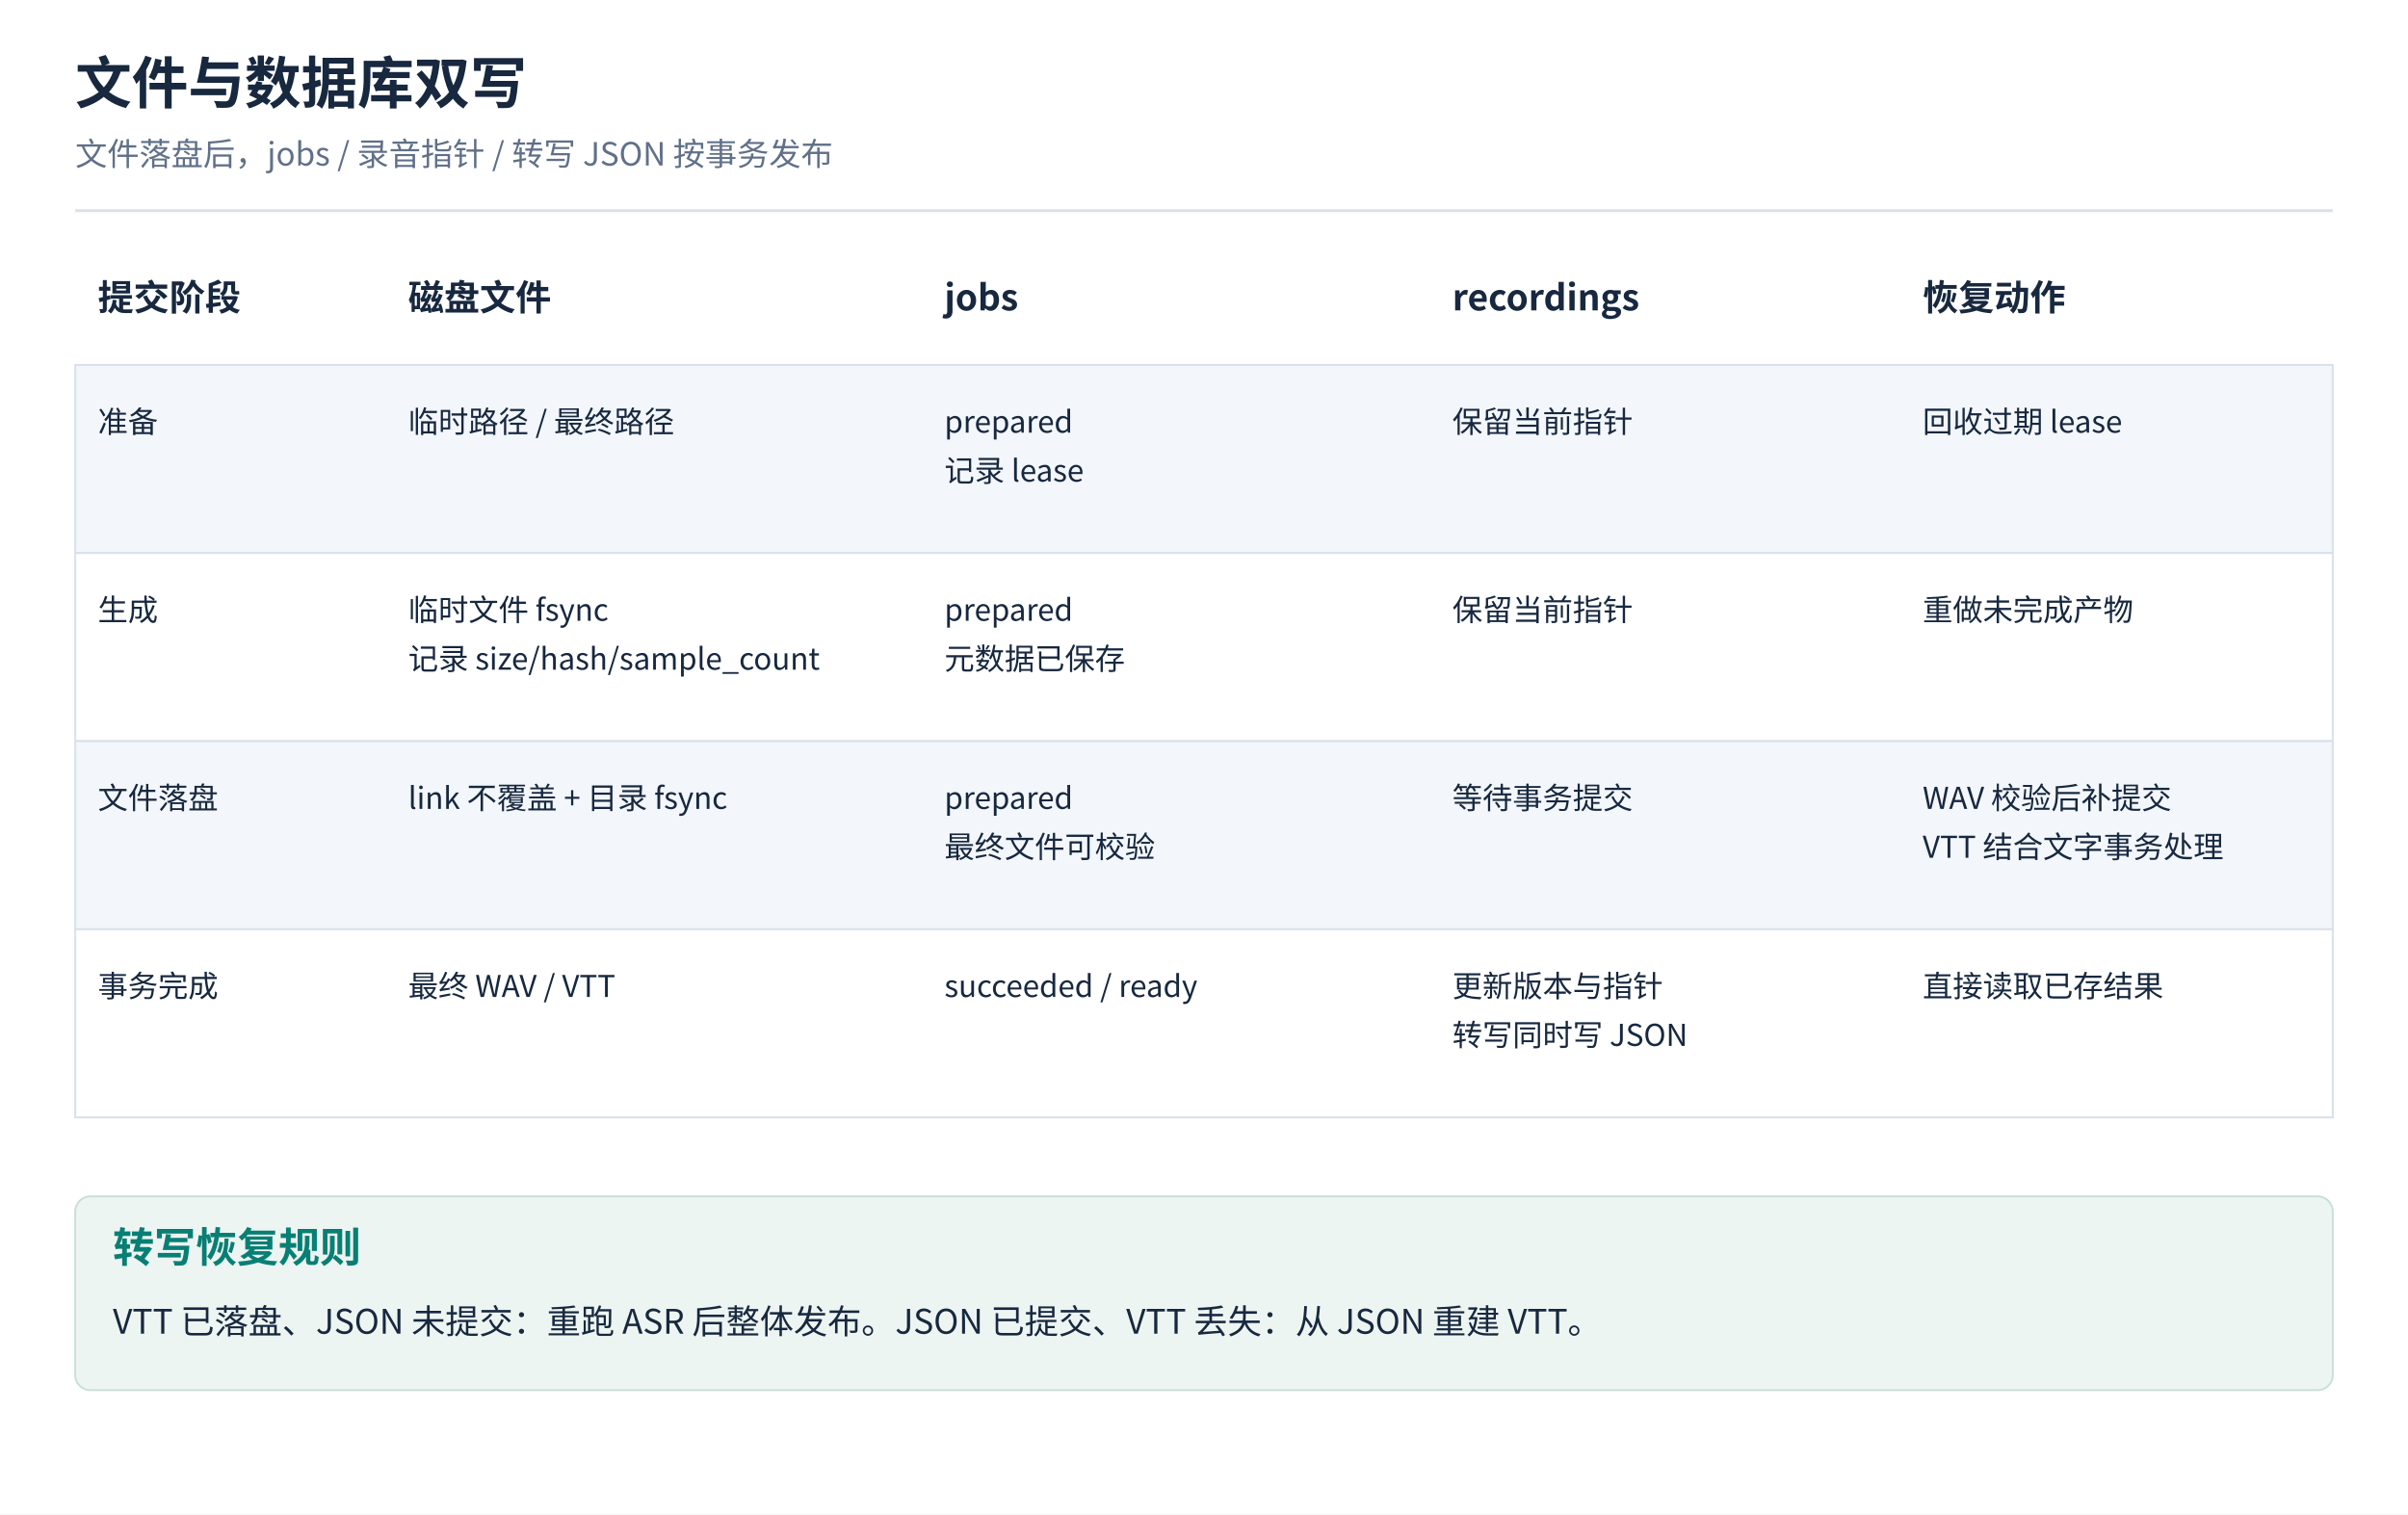
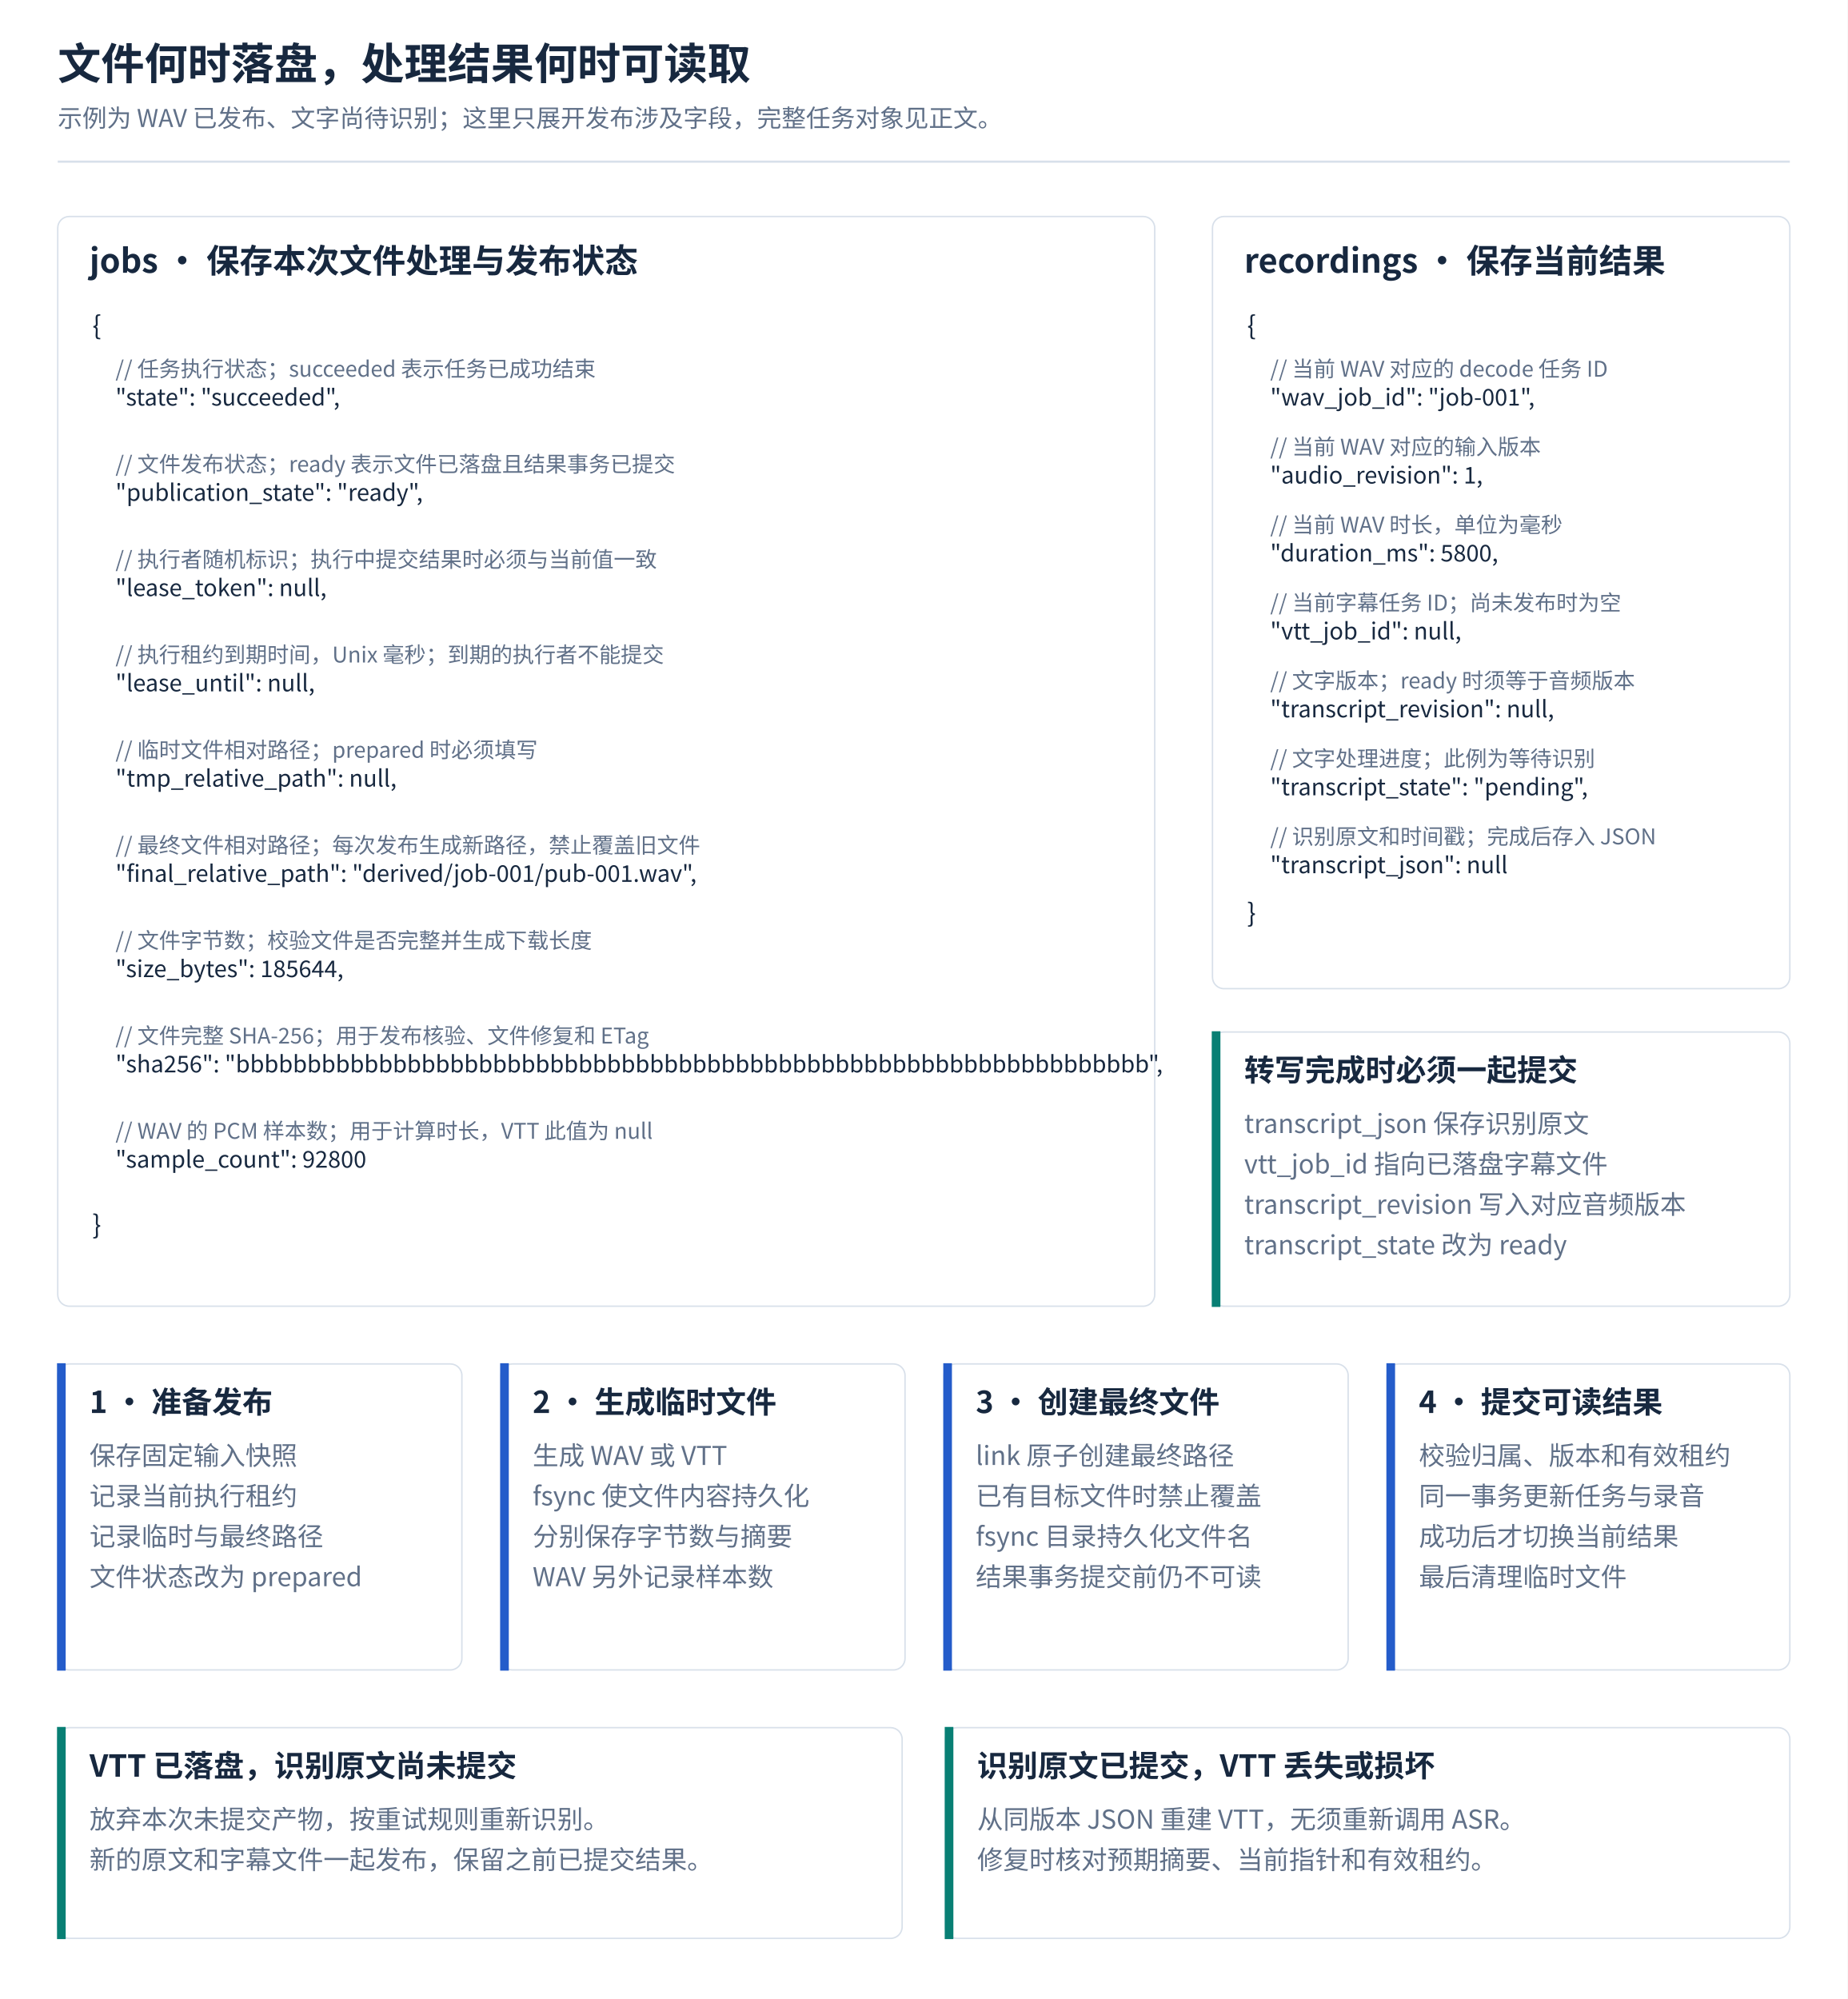
- <svg xmlns="http://www.w3.org/2000/svg" width="1280" height="805" viewBox="0 0 1280 805">
+ <svg xmlns="http://www.w3.org/2000/svg" width="1280" height="1385" viewBox="0 0 1280 1385">
  <rect width="1280" height="100%" fill="white" />
  <g font-family="PingFang SC,Microsoft YaHei,Noto Sans CJK SC,Arial,sans-serif">
-     <text x="40" y="55" font-size="30" font-weight="600" fill="#17283f">文件与数据库双写</text>
-     <text x="40" y="88" font-size="17" font-weight="400" fill="#607088">文件落盘后，jobs / 录音指针 / 转写 JSON 按事务发布</text>
+     <text x="40" y="55" font-size="30" font-weight="600" fill="#17283f">文件何时落盘，处理结果何时可读取</text>
+     <text x="40" y="88" font-size="17" font-weight="400" fill="#607088">示例为 WAV 已发布、文字尚待识别；这里只展开发布涉及字段，完整任务对象见正文。</text>
    <line x1="40" y1="112" x2="1240" y2="112" stroke="#d8e0ea" stroke-width="1.5" />
-     <text x="52" y="165" font-size="19" font-weight="600" fill="#17283f">提交阶段</text>
-     <text x="217" y="165" font-size="19" font-weight="600" fill="#17283f">磁盘文件</text>
-     <text x="502" y="165" font-size="19" font-weight="600" fill="#17283f">jobs</text>
-     <text x="772" y="165" font-size="19" font-weight="600" fill="#17283f">recordings</text>
-     <text x="1022" y="165" font-size="19" font-weight="600" fill="#17283f">恢复动作</text>
-     <rect x="40" y="194" width="1200" height="100" rx="0" fill="#f3f6fa" stroke="#d8e0ea" />
-     <text x="52" y="230" font-size="16" font-weight="400" fill="#17283f">准备</text>
-     <text x="217" y="230" font-size="16" font-weight="400" fill="#17283f">临时路径 / 最终路径</text>
-     <text x="502" y="230" font-size="16" font-weight="400" fill="#17283f">prepared</text>
-     <text x="502" y="256" font-size="16" font-weight="400" fill="#17283f">记录 lease</text>
-     <text x="772" y="230" font-size="16" font-weight="400" fill="#17283f">保留当前指针</text>
-     <text x="1022" y="230" font-size="16" font-weight="400" fill="#17283f">回收过期 lease</text>
-     <rect x="40" y="294" width="1200" height="100" rx="0" fill="white" stroke="#d8e0ea" />
-     <text x="52" y="330" font-size="16" font-weight="400" fill="#17283f">生成</text>
-     <text x="217" y="330" font-size="16" font-weight="400" fill="#17283f">临时文件 fsync</text>
-     <text x="217" y="356" font-size="16" font-weight="400" fill="#17283f">记录 size/hash/sample_count</text>
-     <text x="502" y="330" font-size="16" font-weight="400" fill="#17283f">prepared</text>
-     <text x="502" y="356" font-size="16" font-weight="400" fill="#17283f">元数据已保存</text>
-     <text x="772" y="330" font-size="16" font-weight="400" fill="#17283f">保留当前指针</text>
-     <text x="1022" y="330" font-size="16" font-weight="400" fill="#17283f">重做未完成产物</text>
-     <rect x="40" y="394" width="1200" height="100" rx="0" fill="#f3f6fa" stroke="#d8e0ea" />
-     <text x="52" y="430" font-size="16" font-weight="400" fill="#17283f">文件落盘</text>
-     <text x="217" y="430" font-size="16" font-weight="400" fill="#17283f">link 不覆盖 + 目录 fsync</text>
-     <text x="502" y="430" font-size="16" font-weight="400" fill="#17283f">prepared</text>
-     <text x="502" y="456" font-size="16" font-weight="400" fill="#17283f">最终文件可校验</text>
-     <text x="772" y="430" font-size="16" font-weight="400" fill="#17283f">等待事务提交</text>
-     <text x="1022" y="430" font-size="16" font-weight="400" fill="#17283f">WAV 校验后补提交</text>
-     <text x="1022" y="456" font-size="16" font-weight="400" fill="#17283f">VTT 结合文字事务处理</text>
-     <rect x="40" y="494" width="1200" height="100" rx="0" fill="white" stroke="#d8e0ea" />
-     <text x="52" y="530" font-size="16" font-weight="400" fill="#17283f">事务完成</text>
-     <text x="217" y="530" font-size="16" font-weight="400" fill="#17283f">最终 WAV / VTT</text>
-     <text x="502" y="530" font-size="16" font-weight="400" fill="#17283f">succeeded / ready</text>
-     <text x="772" y="530" font-size="16" font-weight="400" fill="#17283f">更新版本与指针</text>
-     <text x="772" y="556" font-size="16" font-weight="400" fill="#17283f">转写同时写 JSON</text>
-     <text x="1022" y="530" font-size="16" font-weight="400" fill="#17283f">直接读取已存结果</text>
-     <rect x="40" y="636" width="1200" height="103" rx="8" fill="#edf5f2" stroke="#c8dfd8" />
-     <text x="60" y="671" font-size="22" font-weight="600" fill="#087f74">转写恢复规则</text>
-     <text x="60" y="709" font-size="18" font-weight="400" fill="#17283f">VTT 已落盘、JSON 未提交：重跑 ASR 后整体发布。JSON 已提交、VTT 丢失：从 JSON 重建 VTT。</text>
+     <rect x="40" y="150" width="760" height="755" rx="8" fill="white" stroke="#d8e0ea" />
+     <text x="62" y="189" font-size="23" font-weight="600" fill="#17283f">jobs · 保存本次文件处理与发布状态</text>
+     <text x="64" y="232" font-size="18" font-weight="400" fill="#17283f">{</text>
+     <text x="80" y="261" font-size="15" font-weight="400" fill="#607088">// 任务执行状态；succeeded 表示任务已成功结束</text>
+     <text x="80" y="281" font-size="16" font-weight="400" fill="#17283f">"state": "succeeded",</text>
+     <text x="80" y="327" font-size="15" font-weight="400" fill="#607088">// 文件发布状态；ready 表示文件已落盘且结果事务已提交</text>
+     <text x="80" y="347" font-size="16" font-weight="400" fill="#17283f">"publication_state": "ready",</text>
+     <text x="80" y="393" font-size="15" font-weight="400" fill="#607088">// 执行者随机标识；执行中提交结果时必须与当前值一致</text>
+     <text x="80" y="413" font-size="16" font-weight="400" fill="#17283f">"lease_token": null,</text>
+     <text x="80" y="459" font-size="15" font-weight="400" fill="#607088">// 执行租约到期时间，Unix 毫秒；到期的执行者不能提交</text>
+     <text x="80" y="479" font-size="16" font-weight="400" fill="#17283f">"lease_until": null,</text>
+     <text x="80" y="525" font-size="15" font-weight="400" fill="#607088">// 临时文件相对路径；prepared 时必须填写</text>
+     <text x="80" y="545" font-size="16" font-weight="400" fill="#17283f">"tmp_relative_path": null,</text>
+     <text x="80" y="591" font-size="15" font-weight="400" fill="#607088">// 最终文件相对路径；每次发布生成新路径，禁止覆盖旧文件</text>
+     <text x="80" y="611" font-size="16" font-weight="400" fill="#17283f">"final_relative_path": "derived/job-001/pub-001.wav",</text>
+     <text x="80" y="657" font-size="15" font-weight="400" fill="#607088">// 文件字节数；校验文件是否完整并生成下载长度</text>
+     <text x="80" y="677" font-size="16" font-weight="400" fill="#17283f">"size_bytes": 185644,</text>
+     <text x="80" y="723" font-size="15" font-weight="400" fill="#607088">// 文件完整 SHA-256；用于发布核验、文件修复和 ETag</text>
+     <text x="80" y="743" font-size="16" font-weight="400" fill="#17283f">"sha256": "bbbbbbbbbbbbbbbbbbbbbbbbbbbbbbbbbbbbbbbbbbbbbbbbbbbbbbbbbbbbbbbb",</text>
+     <text x="80" y="789" font-size="15" font-weight="400" fill="#607088">// WAV 的 PCM 样本数；用于计算时长，VTT 此值为 null</text>
+     <text x="80" y="809" font-size="16" font-weight="400" fill="#17283f">"sample_count": 92800</text>
+     <text x="64" y="855" font-size="18" font-weight="400" fill="#17283f">}</text>
+     <rect x="840" y="150" width="400" height="535" rx="8" fill="white" stroke="#d8e0ea" />
+     <text x="862" y="189" font-size="23" font-weight="600" fill="#17283f">recordings · 保存当前结果</text>
+     <text x="864" y="232" font-size="18" font-weight="400" fill="#17283f">{</text>
+     <text x="880" y="261" font-size="15" font-weight="400" fill="#607088">// 当前 WAV 对应的 decode 任务 ID</text>
+     <text x="880" y="281" font-size="16" font-weight="400" fill="#17283f">"wav_job_id": "job-001",</text>
+     <text x="880" y="315" font-size="15" font-weight="400" fill="#607088">// 当前 WAV 对应的输入版本</text>
+     <text x="880" y="335" font-size="16" font-weight="400" fill="#17283f">"audio_revision": 1,</text>
+     <text x="880" y="369" font-size="15" font-weight="400" fill="#607088">// 当前 WAV 时长，单位为毫秒</text>
+     <text x="880" y="389" font-size="16" font-weight="400" fill="#17283f">"duration_ms": 5800,</text>
+     <text x="880" y="423" font-size="15" font-weight="400" fill="#607088">// 当前字幕任务 ID；尚未发布时为空</text>
+     <text x="880" y="443" font-size="16" font-weight="400" fill="#17283f">"vtt_job_id": null,</text>
+     <text x="880" y="477" font-size="15" font-weight="400" fill="#607088">// 文字版本；ready 时须等于音频版本</text>
+     <text x="880" y="497" font-size="16" font-weight="400" fill="#17283f">"transcript_revision": null,</text>
+     <text x="880" y="531" font-size="15" font-weight="400" fill="#607088">// 文字处理进度；此例为等待识别</text>
+     <text x="880" y="551" font-size="16" font-weight="400" fill="#17283f">"transcript_state": "pending",</text>
+     <text x="880" y="585" font-size="15" font-weight="400" fill="#607088">// 识别原文和时间戳；完成后存入 JSON</text>
+     <text x="880" y="605" font-size="16" font-weight="400" fill="#17283f">"transcript_json": null</text>
+     <text x="864" y="639" font-size="18" font-weight="400" fill="#17283f">}</text>
+     <rect x="840" y="715" width="400" height="190" rx="8" fill="white" stroke="#d8e0ea" />
+     <rect x="840" y="715" width="5" height="190" rx="0" fill="#087f74" stroke="#087f74" />
+     <text x="862" y="749" font-size="21" font-weight="600" fill="#17283f">转写完成时必须一起提交</text>
+     <text x="862" y="785" font-size="18" font-weight="400" fill="#607088">transcript_json 保存识别原文</text>
+     <text x="862" y="813" font-size="18" font-weight="400" fill="#607088">vtt_job_id 指向已落盘字幕文件</text>
+     <text x="862" y="841" font-size="18" font-weight="400" fill="#607088">transcript_revision 写入对应音频版本</text>
+     <text x="862" y="869" font-size="18" font-weight="400" fill="#607088">transcript_state 改为 ready</text>
+     <rect x="40" y="945" width="280" height="212" rx="8" fill="white" stroke="#d8e0ea" />
+     <rect x="40" y="945" width="5" height="212" rx="0" fill="#245cca" stroke="#245cca" />
+     <text x="62" y="979" font-size="21" font-weight="600" fill="#17283f">1 · 准备发布</text>
+     <text x="62" y="1015" font-size="18" font-weight="400" fill="#607088">保存固定输入快照</text>
+     <text x="62" y="1043" font-size="18" font-weight="400" fill="#607088">记录当前执行租约</text>
+     <text x="62" y="1071" font-size="18" font-weight="400" fill="#607088">记录临时与最终路径</text>
+     <text x="62" y="1099" font-size="18" font-weight="400" fill="#607088">文件状态改为 prepared</text>
+     <rect x="347" y="945" width="280" height="212" rx="8" fill="white" stroke="#d8e0ea" />
+     <rect x="347" y="945" width="5" height="212" rx="0" fill="#245cca" stroke="#245cca" />
+     <text x="369" y="979" font-size="21" font-weight="600" fill="#17283f">2 · 生成临时文件</text>
+     <text x="369" y="1015" font-size="18" font-weight="400" fill="#607088">生成 WAV 或 VTT</text>
+     <text x="369" y="1043" font-size="18" font-weight="400" fill="#607088">fsync 使文件内容持久化</text>
+     <text x="369" y="1071" font-size="18" font-weight="400" fill="#607088">分别保存字节数与摘要</text>
+     <text x="369" y="1099" font-size="18" font-weight="400" fill="#607088">WAV 另外记录样本数</text>
+     <rect x="654" y="945" width="280" height="212" rx="8" fill="white" stroke="#d8e0ea" />
+     <rect x="654" y="945" width="5" height="212" rx="0" fill="#245cca" stroke="#245cca" />
+     <text x="676" y="979" font-size="21" font-weight="600" fill="#17283f">3 · 创建最终文件</text>
+     <text x="676" y="1015" font-size="18" font-weight="400" fill="#607088">link 原子创建最终路径</text>
+     <text x="676" y="1043" font-size="18" font-weight="400" fill="#607088">已有目标文件时禁止覆盖</text>
+     <text x="676" y="1071" font-size="18" font-weight="400" fill="#607088">fsync 目录持久化文件名</text>
+     <text x="676" y="1099" font-size="18" font-weight="400" fill="#607088">结果事务提交前仍不可读</text>
+     <rect x="961" y="945" width="279" height="212" rx="8" fill="white" stroke="#d8e0ea" />
+     <rect x="961" y="945" width="5" height="212" rx="0" fill="#245cca" stroke="#245cca" />
+     <text x="983" y="979" font-size="21" font-weight="600" fill="#17283f">4 · 提交可读结果</text>
+     <text x="983" y="1015" font-size="18" font-weight="400" fill="#607088">校验归属、版本和有效租约</text>
+     <text x="983" y="1043" font-size="18" font-weight="400" fill="#607088">同一事务更新任务与录音</text>
+     <text x="983" y="1071" font-size="18" font-weight="400" fill="#607088">成功后才切换当前结果</text>
+     <text x="983" y="1099" font-size="18" font-weight="400" fill="#607088">最后清理临时文件</text>
+     <rect x="40" y="1197" width="585" height="146" rx="8" fill="white" stroke="#d8e0ea" />
+     <rect x="40" y="1197" width="5" height="146" rx="0" fill="#087f74" stroke="#087f74" />
+     <text x="62" y="1231" font-size="21" font-weight="600" fill="#17283f">VTT 已落盘，识别原文尚未提交</text>
+     <text x="62" y="1267" font-size="18" font-weight="400" fill="#607088">放弃本次未提交产物，按重试规则重新识别。</text>
+     <text x="62" y="1295" font-size="18" font-weight="400" fill="#607088">新的原文和字幕文件一起发布，保留之前已提交结果。</text>
+     <rect x="655" y="1197" width="585" height="146" rx="8" fill="white" stroke="#d8e0ea" />
+     <rect x="655" y="1197" width="5" height="146" rx="0" fill="#087f74" stroke="#087f74" />
+     <text x="677" y="1231" font-size="21" font-weight="600" fill="#17283f">识别原文已提交，VTT 丢失或损坏</text>
+     <text x="677" y="1267" font-size="18" font-weight="400" fill="#607088">从同版本 JSON 重建 VTT，无须重新调用 ASR。</text>
+     <text x="677" y="1295" font-size="18" font-weight="400" fill="#607088">修复时核对预期摘要、当前指针和有效租约。</text>
  </g>
</svg>
